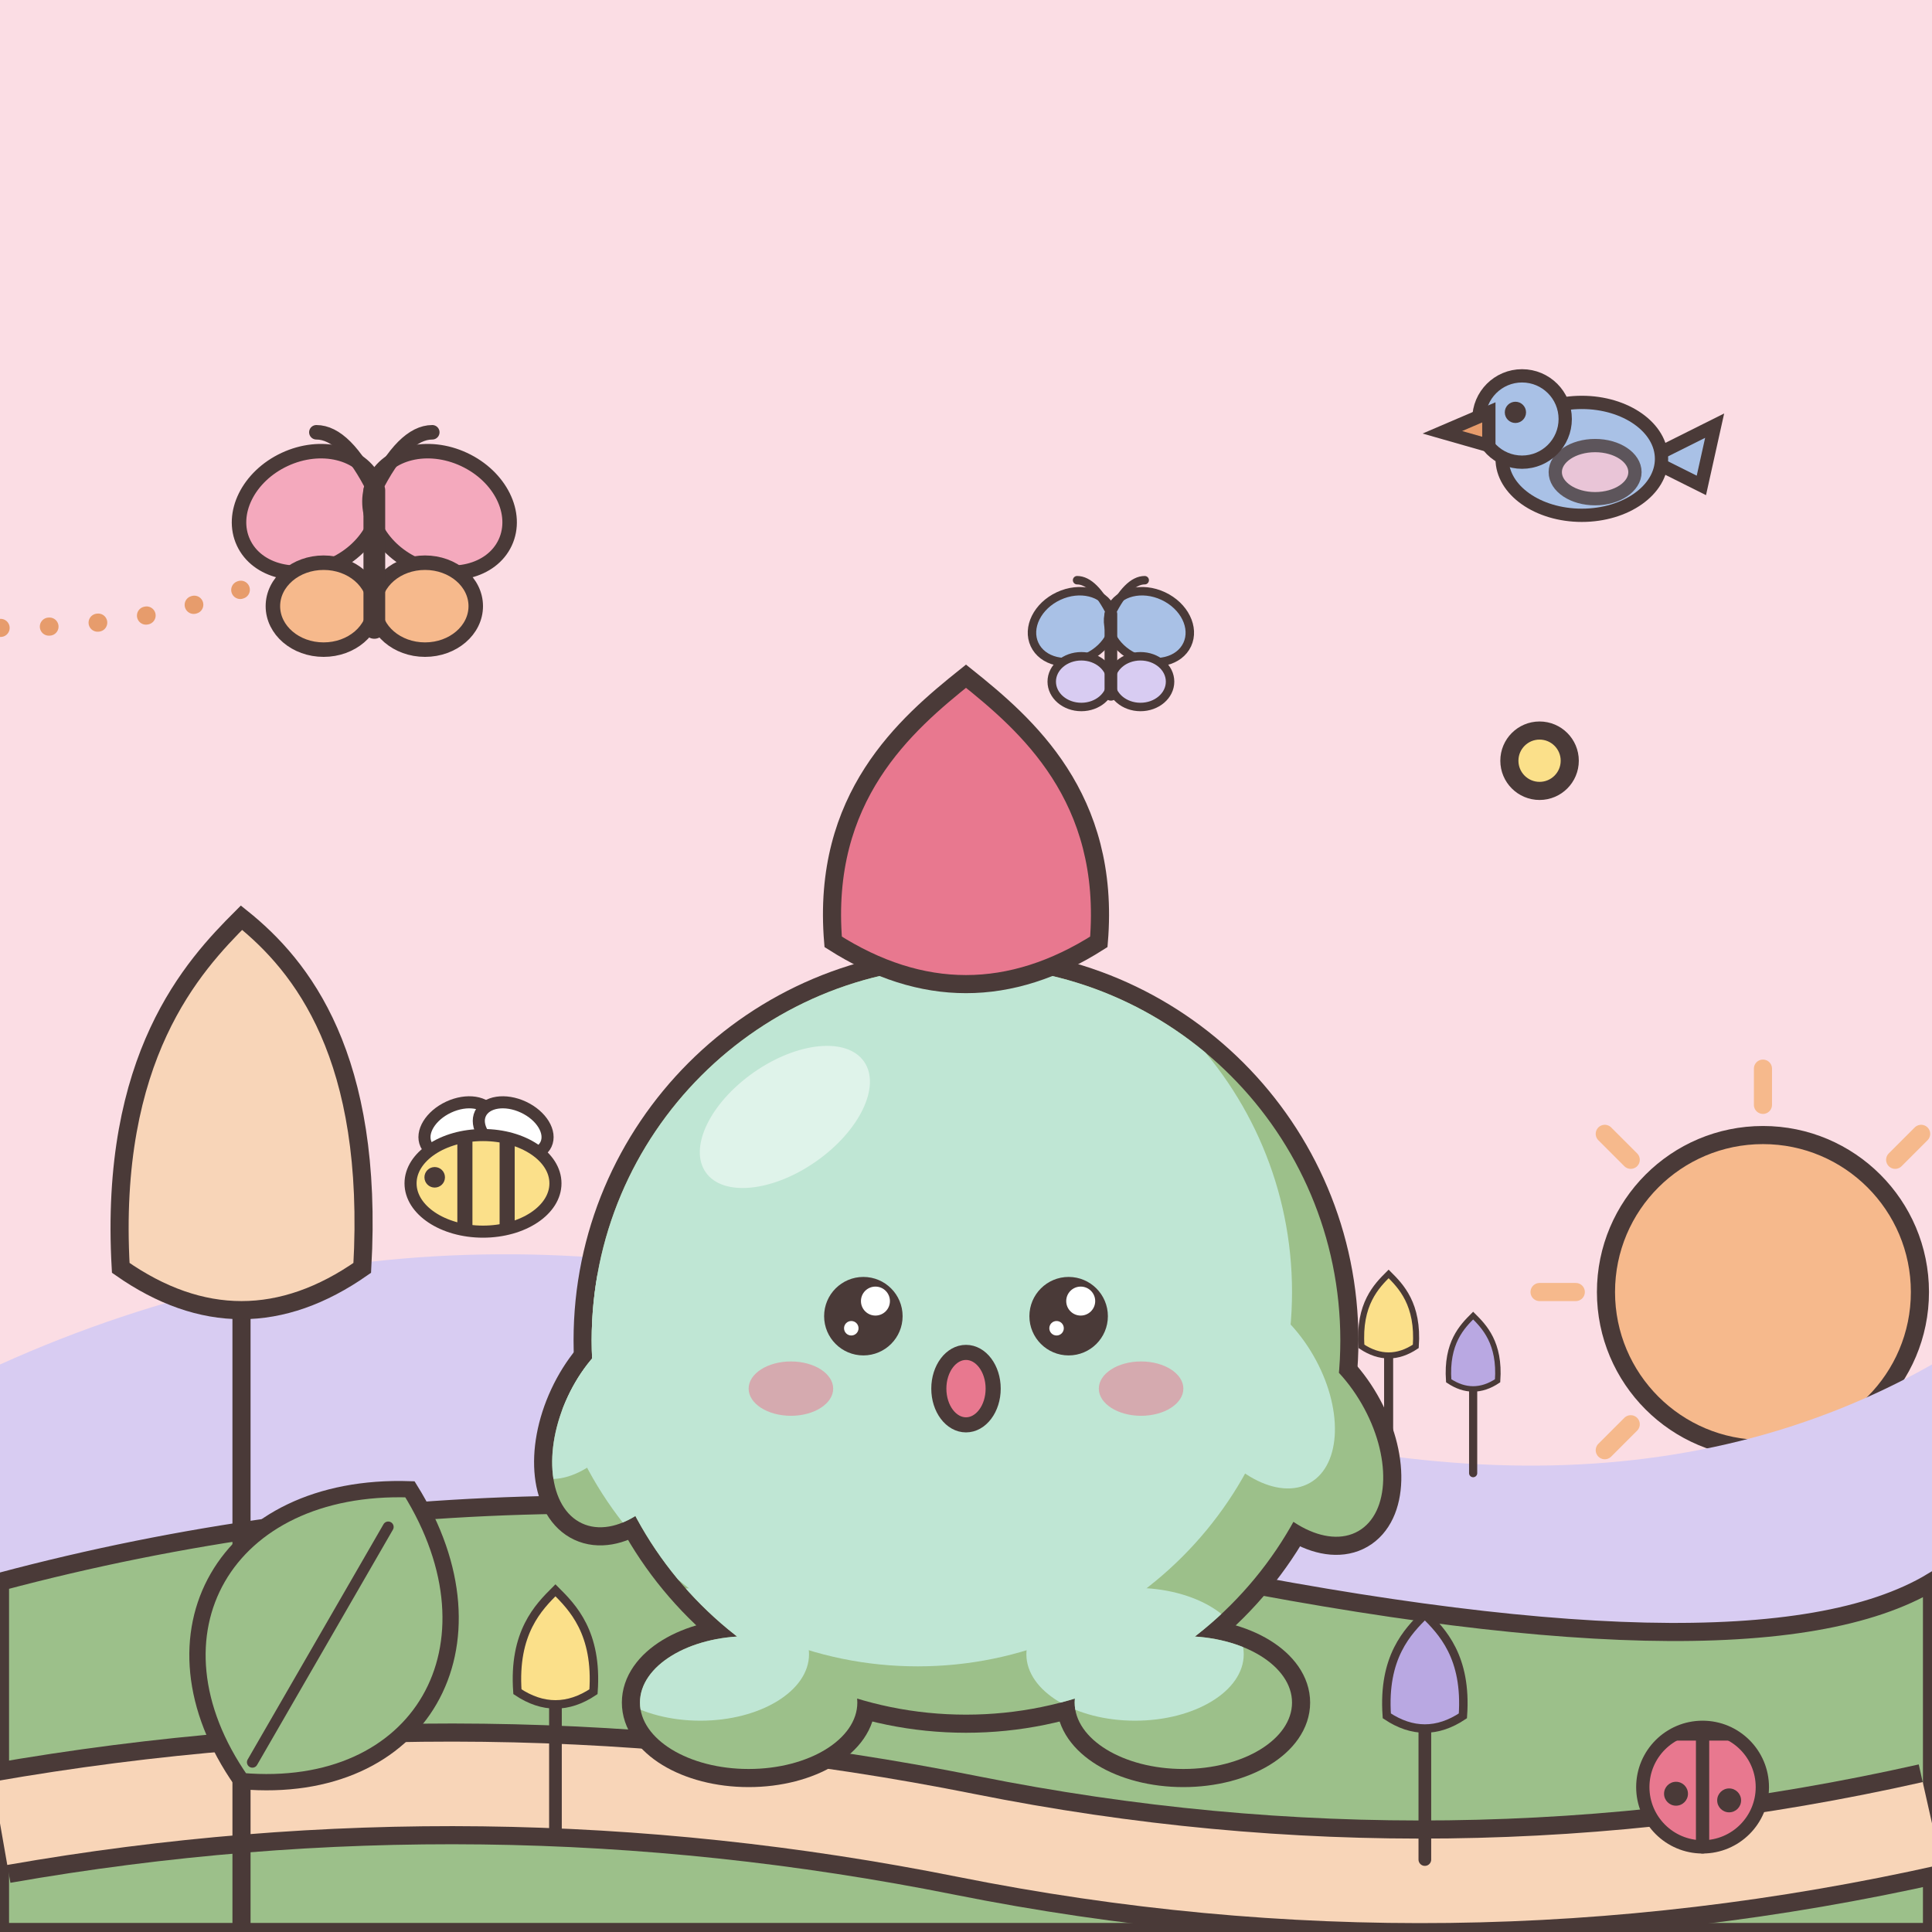
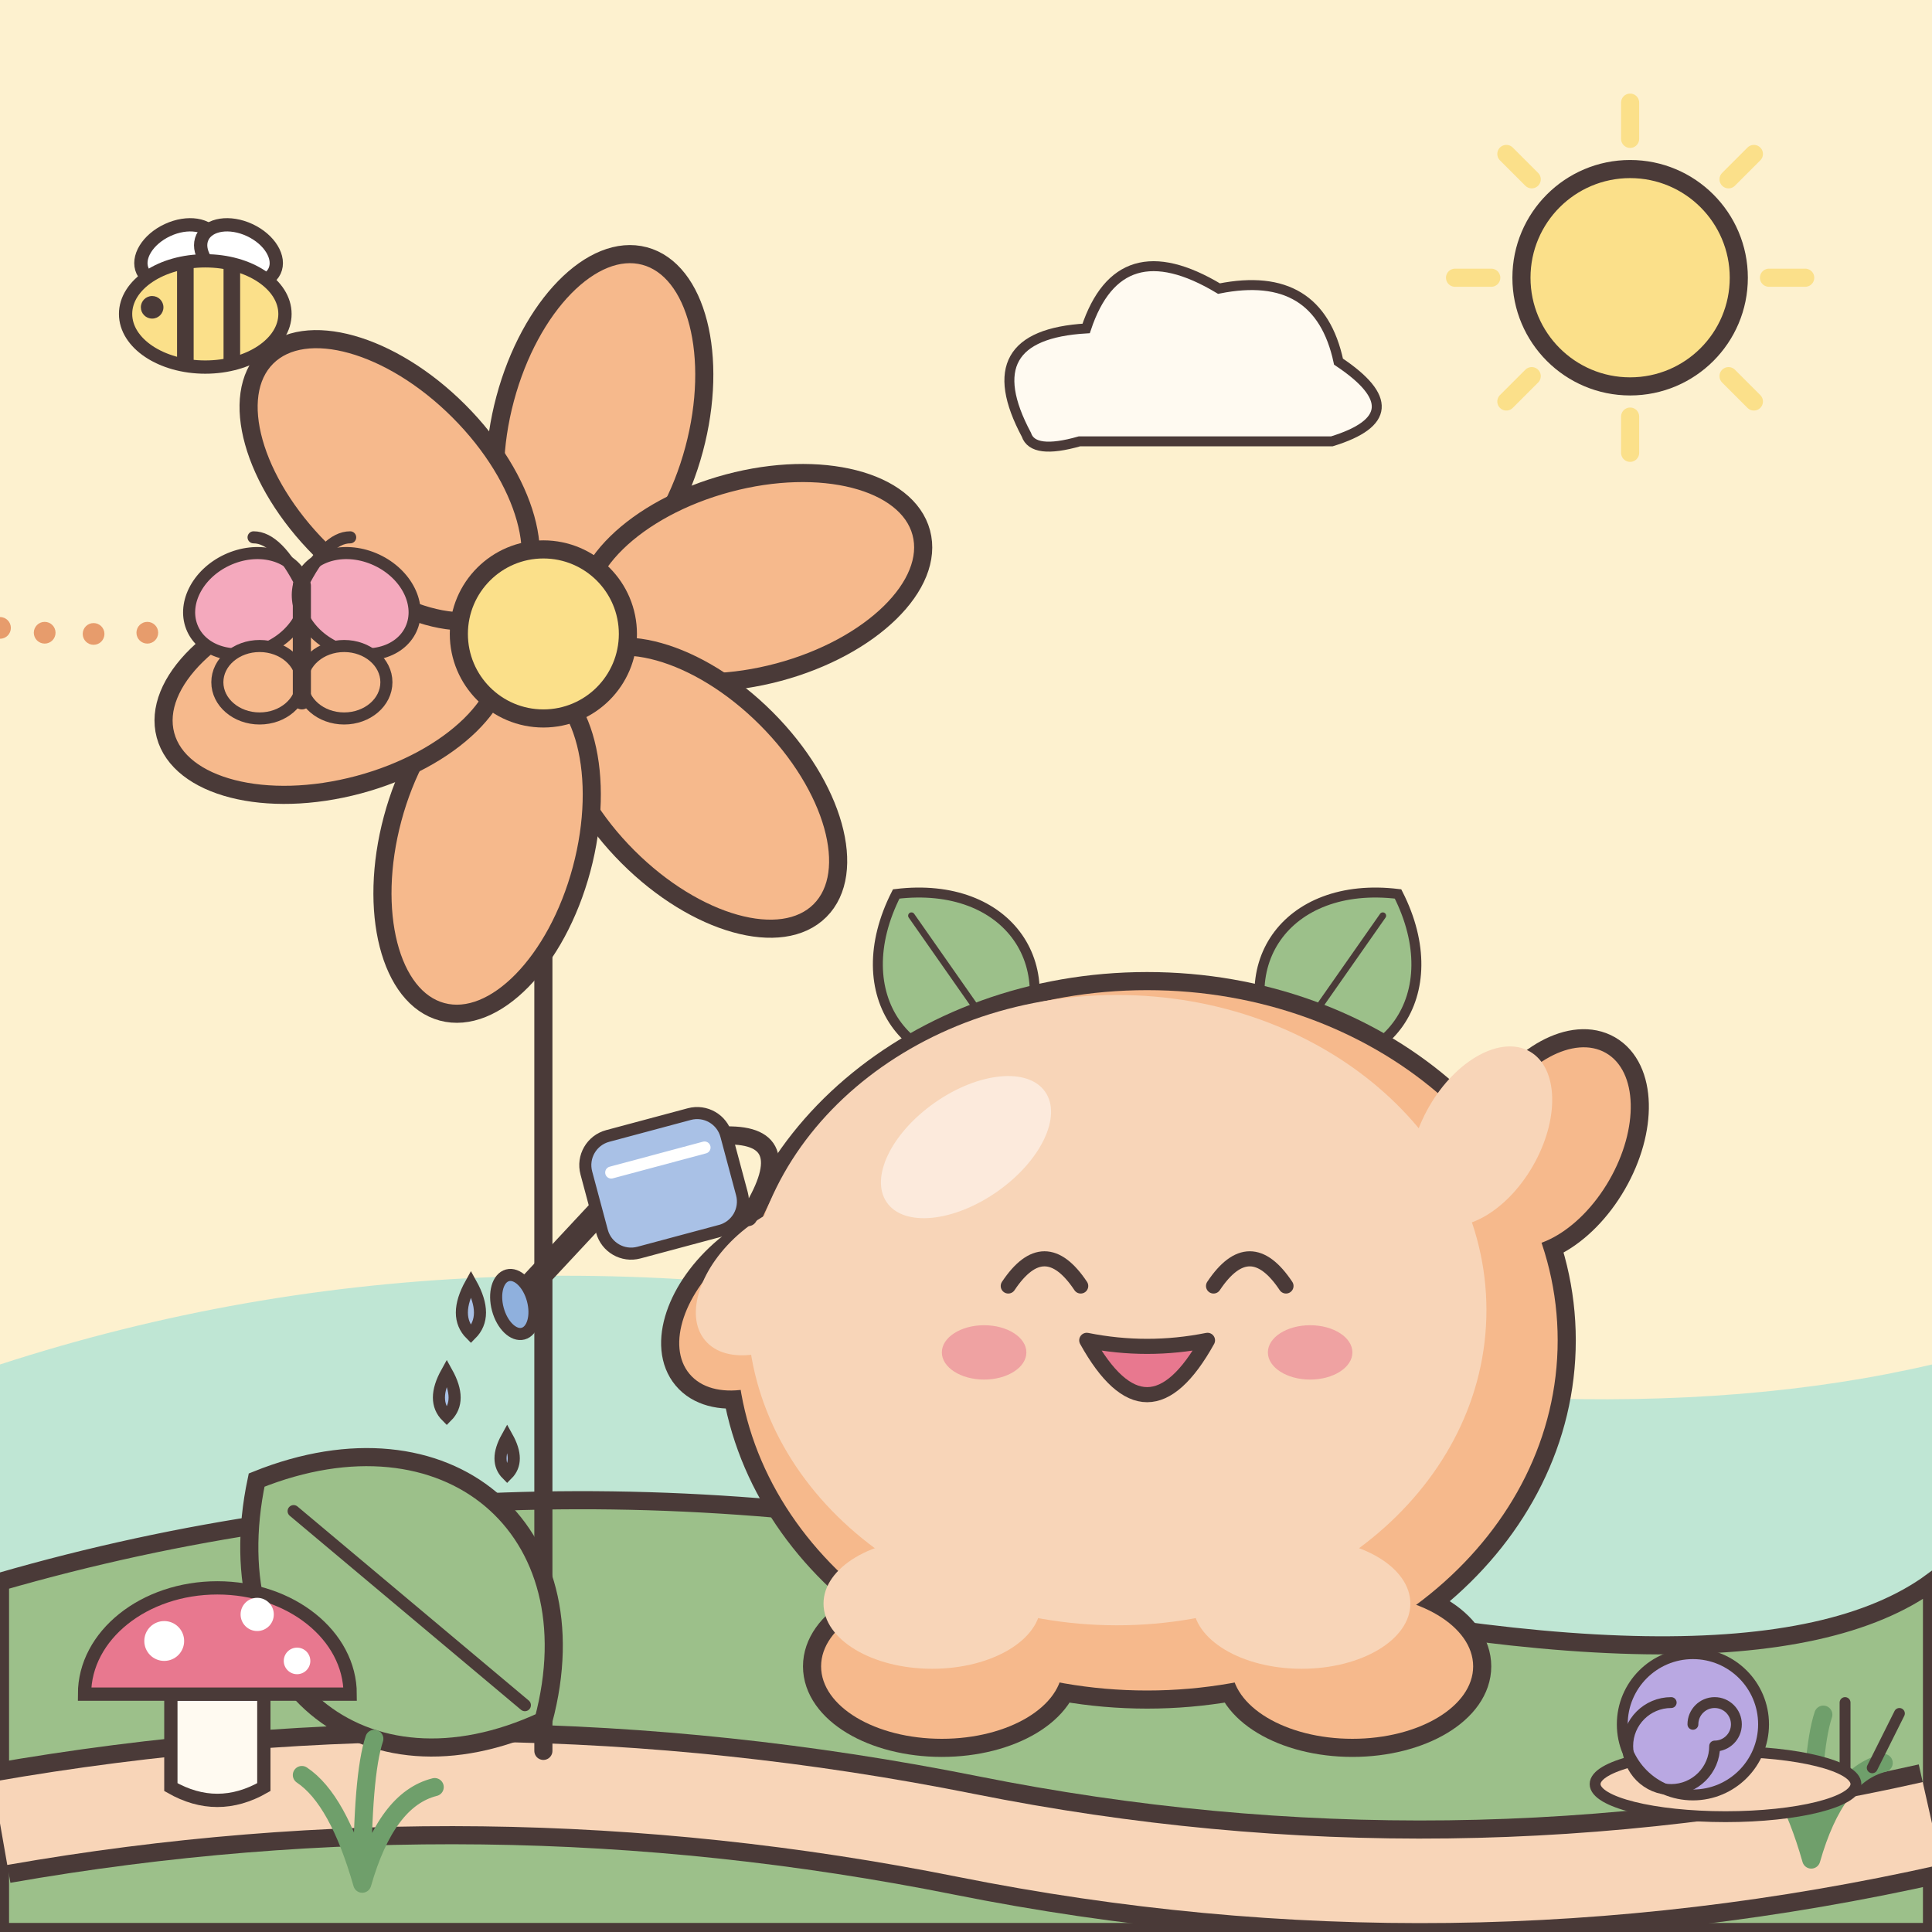
<svg xmlns="http://www.w3.org/2000/svg" width="320" height="320" viewBox="0 0 320 320">
-   <rect width="320" height="320" fill="#fbdde4" />
-   <path d="M323.0 214.0L329.0 214.0" fill="none" stroke="#f6b98c" stroke-width="3" stroke-linecap="round" stroke-linejoin="round" />
-   <path d="M313.9 235.9L318.2 240.2" fill="none" stroke="#f6b98c" stroke-width="3" stroke-linecap="round" stroke-linejoin="round" />
-   <path d="M292.0 245.0L292.0 251.0" fill="none" stroke="#f6b98c" stroke-width="3" stroke-linecap="round" stroke-linejoin="round" />
-   <path d="M270.1 235.9L265.8 240.2" fill="none" stroke="#f6b98c" stroke-width="3" stroke-linecap="round" stroke-linejoin="round" />
-   <path d="M261.0 214.0L255.0 214.0" fill="none" stroke="#f6b98c" stroke-width="3" stroke-linecap="round" stroke-linejoin="round" />
-   <path d="M270.1 192.1L265.8 187.8" fill="none" stroke="#f6b98c" stroke-width="3" stroke-linecap="round" stroke-linejoin="round" />
-   <path d="M292.0 183.0L292.0 177.0" fill="none" stroke="#f6b98c" stroke-width="3" stroke-linecap="round" stroke-linejoin="round" />
-   <path d="M313.9 192.1L318.2 187.8" fill="none" stroke="#f6b98c" stroke-width="3" stroke-linecap="round" stroke-linejoin="round" />
-   <circle cx="292" cy="214" r="26" fill="#f6b98c" stroke="#4a3a38" stroke-width="3" />
-   <path d="M0 226Q80 190 170 225T320 226V320H0Z" fill="#d8ccf2" />
-   <path d="M0 262Q90 238 190 259T320 262V320H0Z" fill="#9cc08a" stroke="#4a3a38" stroke-width="3" />
+   <rect width="320" height="320" fill="#fdf1cf" />
+   <g transform="translate(170 72) scale(0.55)">
+     <path transform="translate(-30 -80)" d="M30 80Q14 50 48 48Q58 18 88 36Q118 30 124 58Q148 74 122 82H46Q32 86 30 80Z" fill="#fffaf1" stroke="#4a3a38" stroke-width="3" />
+   </g>
+   <path d="M293.0 46.0L299.0 46.0" fill="none" stroke="#fbe08a" stroke-width="3" stroke-linecap="round" stroke-linejoin="round" />
+   <path d="M286.3 62.3L290.5 66.5" fill="none" stroke="#fbe08a" stroke-width="3" stroke-linecap="round" stroke-linejoin="round" />
+   <path d="M270.0 69.0L270.0 75.0" fill="none" stroke="#fbe08a" stroke-width="3" stroke-linecap="round" stroke-linejoin="round" />
+   <path d="M253.7 62.3L249.5 66.5" fill="none" stroke="#fbe08a" stroke-width="3" stroke-linecap="round" stroke-linejoin="round" />
+   <path d="M247.0 46.0L241.0 46.0" fill="none" stroke="#fbe08a" stroke-width="3" stroke-linecap="round" stroke-linejoin="round" />
+   <path d="M253.7 29.7L249.5 25.5" fill="none" stroke="#fbe08a" stroke-width="3" stroke-linecap="round" stroke-linejoin="round" />
+   <path d="M270.0 23.0L270.0 17.0" fill="none" stroke="#fbe08a" stroke-width="3" stroke-linecap="round" stroke-linejoin="round" />
+   <path d="M286.3 29.7L290.5 25.5" fill="none" stroke="#fbe08a" stroke-width="3" stroke-linecap="round" stroke-linejoin="round" />
+   <circle cx="270" cy="46" r="18" fill="#fbe08a" stroke="#4a3a38" stroke-width="3" />
+   <path d="M0 226Q80 200 170 220T320 226V320H0Z" fill="#bfe6d4" />
+   <path d="M0 262Q90 236 190 260T320 262V320H0Z" fill="#9cc08a" stroke="#4a3a38" stroke-width="3" />
  <path d="M0 302Q80 288 160 304T320 302" fill="none" stroke="#4a3a38" stroke-width="20" />
  <path d="M0 302Q80 288 160 304T320 302" fill="none" stroke="#f8d5b8" stroke-width="14" />
-   <path d="M40 320V210" fill="none" stroke="#4a3a38" stroke-width="3" stroke-linecap="round" stroke-linejoin="round" />
-   <g transform="translate(40 295) rotate(-60) scale(0.9)">
+   <path d="M90 150V290" fill="none" stroke="#4a3a38" stroke-width="3" stroke-linecap="round" stroke-linejoin="round" />
+   <g transform="translate(90 285) rotate(-140) scale(1)">
    <path d="M0 0C14-30 46-30 62 0C46 30 14 30 0 0Z" fill="#9cc08a" stroke="#4a3a38" stroke-width="3" />
    <path d="M4 0H54" fill="none" stroke="#4a3a38" stroke-width="2" stroke-linecap="round" stroke-linejoin="round" />
  </g>
-   <path d="M20 210C18 175 32 160 40 152C50 160 62 175 60 210Q40 224 20 210Z" fill="#f8d5b8" stroke="#4a3a38" stroke-width="3" />
-   <path d="M0 104Q26 104 44 96" fill="none" stroke="#e79c6c" stroke-width="3" stroke-linecap="round" stroke-dasharray="0.1 8" />
-   <g transform="translate(62 92) scale(1.2)">
+   <ellipse cx="90" cy="69" rx="16.2" ry="28.8" fill="#f6b98c" stroke="#4a3a38" stroke-width="3" transform="rotate(15 90 105)" />
+   <ellipse cx="90" cy="69" rx="16.2" ry="28.8" fill="#f6b98c" stroke="#4a3a38" stroke-width="3" transform="rotate(75 90 105)" />
+   <ellipse cx="90" cy="69" rx="16.2" ry="28.8" fill="#f6b98c" stroke="#4a3a38" stroke-width="3" transform="rotate(135 90 105)" />
+   <ellipse cx="90" cy="69" rx="16.2" ry="28.8" fill="#f6b98c" stroke="#4a3a38" stroke-width="3" transform="rotate(195 90 105)" />
+   <ellipse cx="90" cy="69" rx="16.2" ry="28.8" fill="#f6b98c" stroke="#4a3a38" stroke-width="3" transform="rotate(255 90 105)" />
+   <ellipse cx="90" cy="69" rx="16.2" ry="28.8" fill="#f6b98c" stroke="#4a3a38" stroke-width="3" transform="rotate(315 90 105)" />
+   <circle cx="90" cy="105" r="14" fill="#fbe08a" stroke="#4a3a38" stroke-width="3" />
+   <g transform="translate(34 52) scale(1.1)">
+     <ellipse cx="-4" cy="-9" rx="6" ry="4" fill="#fff" stroke="#4a3a38" stroke-width="2" transform="rotate(-25 -4 -9)" />
+     <ellipse cx="5" cy="-9" rx="6" ry="4" fill="#fff" stroke="#4a3a38" stroke-width="2" transform="rotate(25 5 -9)" />
+     <ellipse rx="12" ry="8" fill="#fbe08a" stroke="#4a3a38" stroke-width="2" />
+     <path d="M-3 -7V7M4 -7V7" fill="none" stroke="#4a3a38" stroke-width="2.5" stroke-linecap="round" stroke-linejoin="round" />
+     <circle cx="-8" cy="-1" r="1.7" fill="#4a3a38" />
+   </g>
+   <circle cx="0.0" cy="104.0" r="1.8" fill="#e79c6c" />
+   <circle cx="7.4" cy="104.8" r="1.8" fill="#e79c6c" />
+   <circle cx="15.5" cy="105.0" r="1.8" fill="#e79c6c" />
+   <circle cx="24.4" cy="104.8" r="1.8" fill="#e79c6c" />
+   <circle cx="34.0" cy="104.0" r="1.8" fill="#e79c6c" />
+   <g transform="translate(50 106) scale(1)">
    <ellipse cx="-9" cy="-6" rx="10" ry="8" fill="#f4a9bd" stroke="#4a3a38" stroke-width="2" transform="rotate(-25 -9 -6)" />
    <ellipse cx="9" cy="-6" rx="10" ry="8" fill="#f4a9bd" stroke="#4a3a38" stroke-width="2" transform="rotate(25 9 -6)" />
    <ellipse cx="-7" cy="7" rx="7" ry="6" fill="#f6b98c" stroke="#4a3a38" stroke-width="2" />
    <ellipse cx="7" cy="7" rx="7" ry="6" fill="#f6b98c" stroke="#4a3a38" stroke-width="2" />
    <path d="M0 -9V10" fill="none" stroke="#4a3a38" stroke-width="3" stroke-linecap="round" stroke-linejoin="round" />
    <path d="M0 -9Q-4 -17 -8 -17M0 -9Q4 -17 8 -17" fill="none" stroke="#4a3a38" stroke-width="2" stroke-linecap="round" stroke-linejoin="round" />
  </g>
-   <g transform="translate(262 76) scale(1.1)">
-     <g transform="scale(-1 1)">
-       <path d="M-10 0L-20 -5L-18 4Z" fill="#a9c1e6" stroke="#4a3a38" stroke-width="2" />
-       <ellipse rx="12" ry="8.5" fill="#a9c1e6" stroke="#4a3a38" stroke-width="2" />
-       <circle cx="9" cy="-6" r="6.5" fill="#a9c1e6" stroke="#4a3a38" stroke-width="2" />
-       <path d="M14 -7L21 -4L14 -2Z" fill="#e79c6c" stroke="#4a3a38" stroke-width="2" />
-       <ellipse cx="-2" cy="2" rx="6" ry="4" fill="#f9c6d3" stroke="#4a3a38" stroke-width="2" opacity=".8" />
-       <circle cx="10" cy="-7" r="1.6" fill="#4a3a38" />
+   <g transform="translate(36 296) scale(1.1)">
+     <path d="M-7 0V-14H7V0Q0 4 -7 0Z" fill="#fffaf1" stroke="#4a3a38" stroke-width="2" />
+     <path d="M-20 -14A20 16 0 0 1 20 -14Z" fill="#e8788f" stroke="#4a3a38" stroke-width="2" />
+     <circle cx="-8" cy="-22" r="3" fill="#fff" />
+     <circle cx="6" cy="-26" r="2.5" fill="#fff" />
+     <circle cx="12" cy="-19" r="2" fill="#fff" />
+   </g>
+   <path d="M60 312q-4-14-10-18M60 312q0-18 2-24M60 312q4-14 12-16" fill="none" stroke="#6f9f6b" stroke-width="3" stroke-linecap="round" stroke-linejoin="round" />
+   <path d="M300 308q-4-14-10-18M300 308q0-18 2-24M300 308q4-14 12-16" fill="none" stroke="#6f9f6b" stroke-width="3" stroke-linecap="round" stroke-linejoin="round" />
+   <g transform="translate(168 176) rotate(-125) scale(0.55)">
+     <path d="M0 0C14-30 46-30 62 0C46 30 14 30 0 0Z" fill="#9cc08a" stroke="#4a3a38" stroke-width="3" />
+     <path d="M4 0H54" fill="none" stroke="#4a3a38" stroke-width="2" stroke-linecap="round" stroke-linejoin="round" />
+   </g>
+   <g transform="translate(212 176) rotate(-55) scale(0.55)">
+     <path d="M0 0C14-30 46-30 62 0C46 30 14 30 0 0Z" fill="#9cc08a" stroke="#4a3a38" stroke-width="3" />
+     <path d="M4 0H54" fill="none" stroke="#4a3a38" stroke-width="2" stroke-linecap="round" stroke-linejoin="round" />
+   </g>
+   <g stroke="#4a3a38" stroke-width="6" stroke-linejoin="round" fill="#4a3a38">
+     <ellipse cx="190" cy="222" rx="68" ry="58" />
+     <ellipse cx="156" cy="276" rx="20" ry="12" />
+     <ellipse cx="224" cy="276" rx="20" ry="12" />
+     <ellipse cx="128" cy="216" rx="11" ry="18" transform="rotate(50 128 216)" />
+     <ellipse cx="257" cy="190" rx="11" ry="18" transform="rotate(30 257 190)" />
+   </g>
+   <g fill="#f6b98c">
+     <ellipse cx="190" cy="222" rx="68" ry="58" />
+     <ellipse cx="156" cy="276" rx="20" ry="12" />
+     <ellipse cx="224" cy="276" rx="20" ry="12" />
+     <ellipse cx="128" cy="216" rx="11" ry="18" transform="rotate(50 128 216)" />
+     <ellipse cx="257" cy="190" rx="11" ry="18" transform="rotate(30 257 190)" />
+   </g>
+   <g fill="#f8d5b8" transform="translate(14.0 17.2) scale(0.9)">
+     <ellipse cx="190" cy="222" rx="68" ry="58" />
+     <ellipse cx="156" cy="276" rx="20" ry="12" />
+     <ellipse cx="224" cy="276" rx="20" ry="12" />
+     <ellipse cx="128" cy="216" rx="11" ry="18" transform="rotate(50 128 216)" />
+     <ellipse cx="257" cy="190" rx="11" ry="18" transform="rotate(30 257 190)" />
+   </g>
+   <ellipse cx="160" cy="190" rx="16" ry="9" fill="#fff" opacity=".5" transform="rotate(-35 160 190)" />
+   <path d="M167 213Q173 204 179 213" fill="none" stroke="#4a3a38" stroke-width="2.5" stroke-linecap="round" stroke-linejoin="round" />
+   <path d="M201 213Q207 204 213 213" fill="none" stroke="#4a3a38" stroke-width="2.5" stroke-linecap="round" stroke-linejoin="round" />
+   <ellipse cx="163" cy="224" rx="7" ry="4.5" fill="#e8788f" opacity=".55" />
+   <ellipse cx="217" cy="224" rx="7" ry="4.5" fill="#e8788f" opacity=".55" />
+   <path d="M180 222Q190 224 200 222Q190 240 180 222Z" fill="#e8788f" stroke="#4a3a38" stroke-width="2.5" stroke-linejoin="round" />
+   <g transform="translate(110 196) scale(1)">
+     <g transform="rotate(-15)">
+       <path d="M-12 2L-28 12" fill="none" stroke="#4a3a38" stroke-width="4" stroke-linecap="round" stroke-linejoin="round" />
+       <ellipse cx="-29" cy="13" rx="3" ry="5" fill="#8fb0dd" stroke="#4a3a38" stroke-width="2" />
+       <path d="M12 -5Q24 -2 12 9" fill="none" stroke="#4a3a38" stroke-width="3" stroke-linecap="round" stroke-linejoin="round" />
+       <rect x="-12" y="-10" width="24" height="20" rx="5" fill="#a9c1e6" stroke="#4a3a38" stroke-width="2" />
+       <path d="M-8 -4H8" fill="none" stroke="#fff" stroke-width="2" stroke-linecap="round" stroke-linejoin="round" />
    </g>
  </g>
-   <circle cx="255" cy="126" r="5" fill="#fbe08a" stroke="#4a3a38" stroke-width="3" />
-   <g transform="translate(92 304) scale(0.7)">
-     <path d="M0 0V-34" fill="none" stroke="#4a3a38" stroke-width="3" stroke-linecap="round" stroke-linejoin="round" />
-     <path d="M-9 -34C-10 -48 -4 -54 0 -58C4 -54 10 -48 9 -34Q0 -28 -9 -34Z" fill="#fbe08a" stroke="#4a3a38" stroke-width="2" />
-   </g>
-   <g transform="translate(236 308) scale(0.7)">
-     <path d="M0 0V-34" fill="none" stroke="#4a3a38" stroke-width="3" stroke-linecap="round" stroke-linejoin="round" />
-     <path d="M-9 -34C-10 -48 -4 -54 0 -58C4 -54 10 -48 9 -34Q0 -28 -9 -34Z" fill="#b9a8e2" stroke="#4a3a38" stroke-width="2" />
-   </g>
-   <g transform="translate(80 196) scale(1)">
-     <ellipse cx="-4" cy="-9" rx="6" ry="4" fill="#fff" stroke="#4a3a38" stroke-width="2" transform="rotate(-25 -4 -9)" />
-     <ellipse cx="5" cy="-9" rx="6" ry="4" fill="#fff" stroke="#4a3a38" stroke-width="2" transform="rotate(25 5 -9)" />
-     <ellipse rx="12" ry="8" fill="#fbe08a" stroke="#4a3a38" stroke-width="2" />
-     <path d="M-3 -7V7M4 -7V7" fill="none" stroke="#4a3a38" stroke-width="2.5" stroke-linecap="round" stroke-linejoin="round" />
-     <circle cx="-8" cy="-1" r="1.7" fill="#4a3a38" />
-   </g>
-   <g stroke="#4a3a38" stroke-width="6" stroke-linejoin="round" fill="#4a3a38">
-     <circle cx="160" cy="222" r="62" />
-     <ellipse cx="124" cy="282" rx="18" ry="11" />
-     <ellipse cx="196" cy="282" rx="18" ry="11" />
-     <ellipse cx="104" cy="236" rx="11" ry="18" transform="rotate(25 104 236)" />
-     <ellipse cx="216" cy="238" rx="11" ry="18" transform="rotate(-30 216 238)" />
-   </g>
-   <clipPath id="tulia">
-     <circle cx="160" cy="222" r="62" />
-     <ellipse cx="124" cy="282" rx="18" ry="11" />
-     <ellipse cx="196" cy="282" rx="18" ry="11" />
-     <ellipse cx="104" cy="236" rx="11" ry="18" transform="rotate(25 104 236)" />
-     <ellipse cx="216" cy="238" rx="11" ry="18" transform="rotate(-30 216 238)" />
-   </clipPath>
-   <g clip-path="url(#tulia)">
-     <rect width="320" height="320" fill="#9cc08a" />
-     <g transform="translate(-8 -8)" fill="#bfe6d4">
-       <circle cx="160" cy="222" r="62" />
-       <ellipse cx="124" cy="282" rx="18" ry="11" />
-       <ellipse cx="196" cy="282" rx="18" ry="11" />
-       <ellipse cx="104" cy="236" rx="11" ry="18" transform="rotate(25 104 236)" />
-       <ellipse cx="216" cy="238" rx="11" ry="18" transform="rotate(-30 216 238)" />
-     </g>
-     <ellipse cx="130" cy="185" rx="16" ry="9" fill="#fff" opacity=".5" transform="rotate(-35 130 185)" />
-   </g>
-   <path d="M138 156C136 132 150 120 160 112C170 120 184 132 182 156Q160 170 138 156Z" fill="#e8788f" stroke="#4a3a38" stroke-width="3" />
-   <g transform="translate(184 108) scale(0.7)">
-     <ellipse cx="-9" cy="-6" rx="10" ry="8" fill="#a9c1e6" stroke="#4a3a38" stroke-width="2" transform="rotate(-25 -9 -6)" />
-     <ellipse cx="9" cy="-6" rx="10" ry="8" fill="#a9c1e6" stroke="#4a3a38" stroke-width="2" transform="rotate(25 9 -6)" />
-     <ellipse cx="-7" cy="7" rx="7" ry="6" fill="#d8ccf2" stroke="#4a3a38" stroke-width="2" />
-     <ellipse cx="7" cy="7" rx="7" ry="6" fill="#d8ccf2" stroke="#4a3a38" stroke-width="2" />
-     <path d="M0 -9V10" fill="none" stroke="#4a3a38" stroke-width="3" stroke-linecap="round" stroke-linejoin="round" />
-     <path d="M0 -9Q-4 -17 -8 -17M0 -9Q4 -17 8 -17" fill="none" stroke="#4a3a38" stroke-width="2" stroke-linecap="round" stroke-linejoin="round" />
-   </g>
-   <circle cx="143" cy="218" r="6.5" fill="#4a3a38" />
-   <circle cx="145" cy="215.5" r="2.4" fill="#fff" />
-   <circle cx="141" cy="220" r="1.2" fill="#fff" />
-   <circle cx="177" cy="218" r="6.5" fill="#4a3a38" />
-   <circle cx="179" cy="215.5" r="2.4" fill="#fff" />
-   <circle cx="175" cy="220" r="1.2" fill="#fff" />
-   <ellipse cx="131" cy="230" rx="7" ry="4.5" fill="#e8788f" opacity=".55" />
-   <ellipse cx="189" cy="230" rx="7" ry="4.5" fill="#e8788f" opacity=".55" />
-   <ellipse cx="160" cy="230" rx="4.5" ry="6" fill="#e8788f" stroke="#4a3a38" stroke-width="2.5" />
-   <g transform="translate(230 240) scale(0.5)">
-     <path d="M0 0V-34" fill="none" stroke="#4a3a38" stroke-width="3" stroke-linecap="round" stroke-linejoin="round" />
-     <path d="M-9 -34C-10 -48 -4 -54 0 -58C4 -54 10 -48 9 -34Q0 -28 -9 -34Z" fill="#fbe08a" stroke="#4a3a38" stroke-width="2" />
-   </g>
-   <g transform="translate(244 244) scale(0.45)">
-     <path d="M0 0V-34" fill="none" stroke="#4a3a38" stroke-width="3" stroke-linecap="round" stroke-linejoin="round" />
-     <path d="M-9 -34C-10 -48 -4 -54 0 -58C4 -54 10 -48 9 -34Q0 -28 -9 -34Z" fill="#b9a8e2" stroke="#4a3a38" stroke-width="2" />
-   </g>
-   <g transform="translate(282 296) scale(1.1)">
-     <circle r="9" fill="#e8788f" stroke="#4a3a38" stroke-width="2" />
-     <path d="M-6 -7a8 8 0 0 1 12 0Z" fill="#4a3a38" />
-     <path d="M0 -7V9" fill="none" stroke="#4a3a38" stroke-width="2" stroke-linecap="round" stroke-linejoin="round" />
-     <circle cx="-4" cy="1" r="1.8" fill="#4a3a38" />
-     <circle cx="4" cy="2" r="1.8" fill="#4a3a38" />
+   <path d="M78 212.6Q81 218 78 221Q75 218 78 212.6Z" fill="#a9c1e6" stroke="#4a3a38" stroke-width="2" />
+   <path d="M74 227.32Q76.6 232 74 234.6Q71.4 232 74 227.32Z" fill="#a9c1e6" stroke="#4a3a38" stroke-width="2" />
+   <path d="M84 238.04Q86.2 242 84 244.2Q81.8 242 84 238.04Z" fill="#a9c1e6" stroke="#4a3a38" stroke-width="2" />
+   <g transform="translate(284 300) scale(0.9)">
+     <ellipse cx="2" cy="-5" rx="24" ry="6" fill="#f8d5b8" stroke="#4a3a38" stroke-width="2" />
+     <path d="M24 -8V-20M29 -8L34 -18" fill="none" stroke="#4a3a38" stroke-width="2" stroke-linecap="round" stroke-linejoin="round" />
+     <circle cx="-4" cy="-16" r="13" fill="#b9a8e2" stroke="#4a3a38" stroke-width="2" />
+     <path d="M-4 -16a4 4 0 1 1 4 4a8 8 0 1 1-8-8" fill="none" stroke="#4a3a38" stroke-width="2" stroke-linecap="round" stroke-linejoin="round" />
  </g>
</svg>
